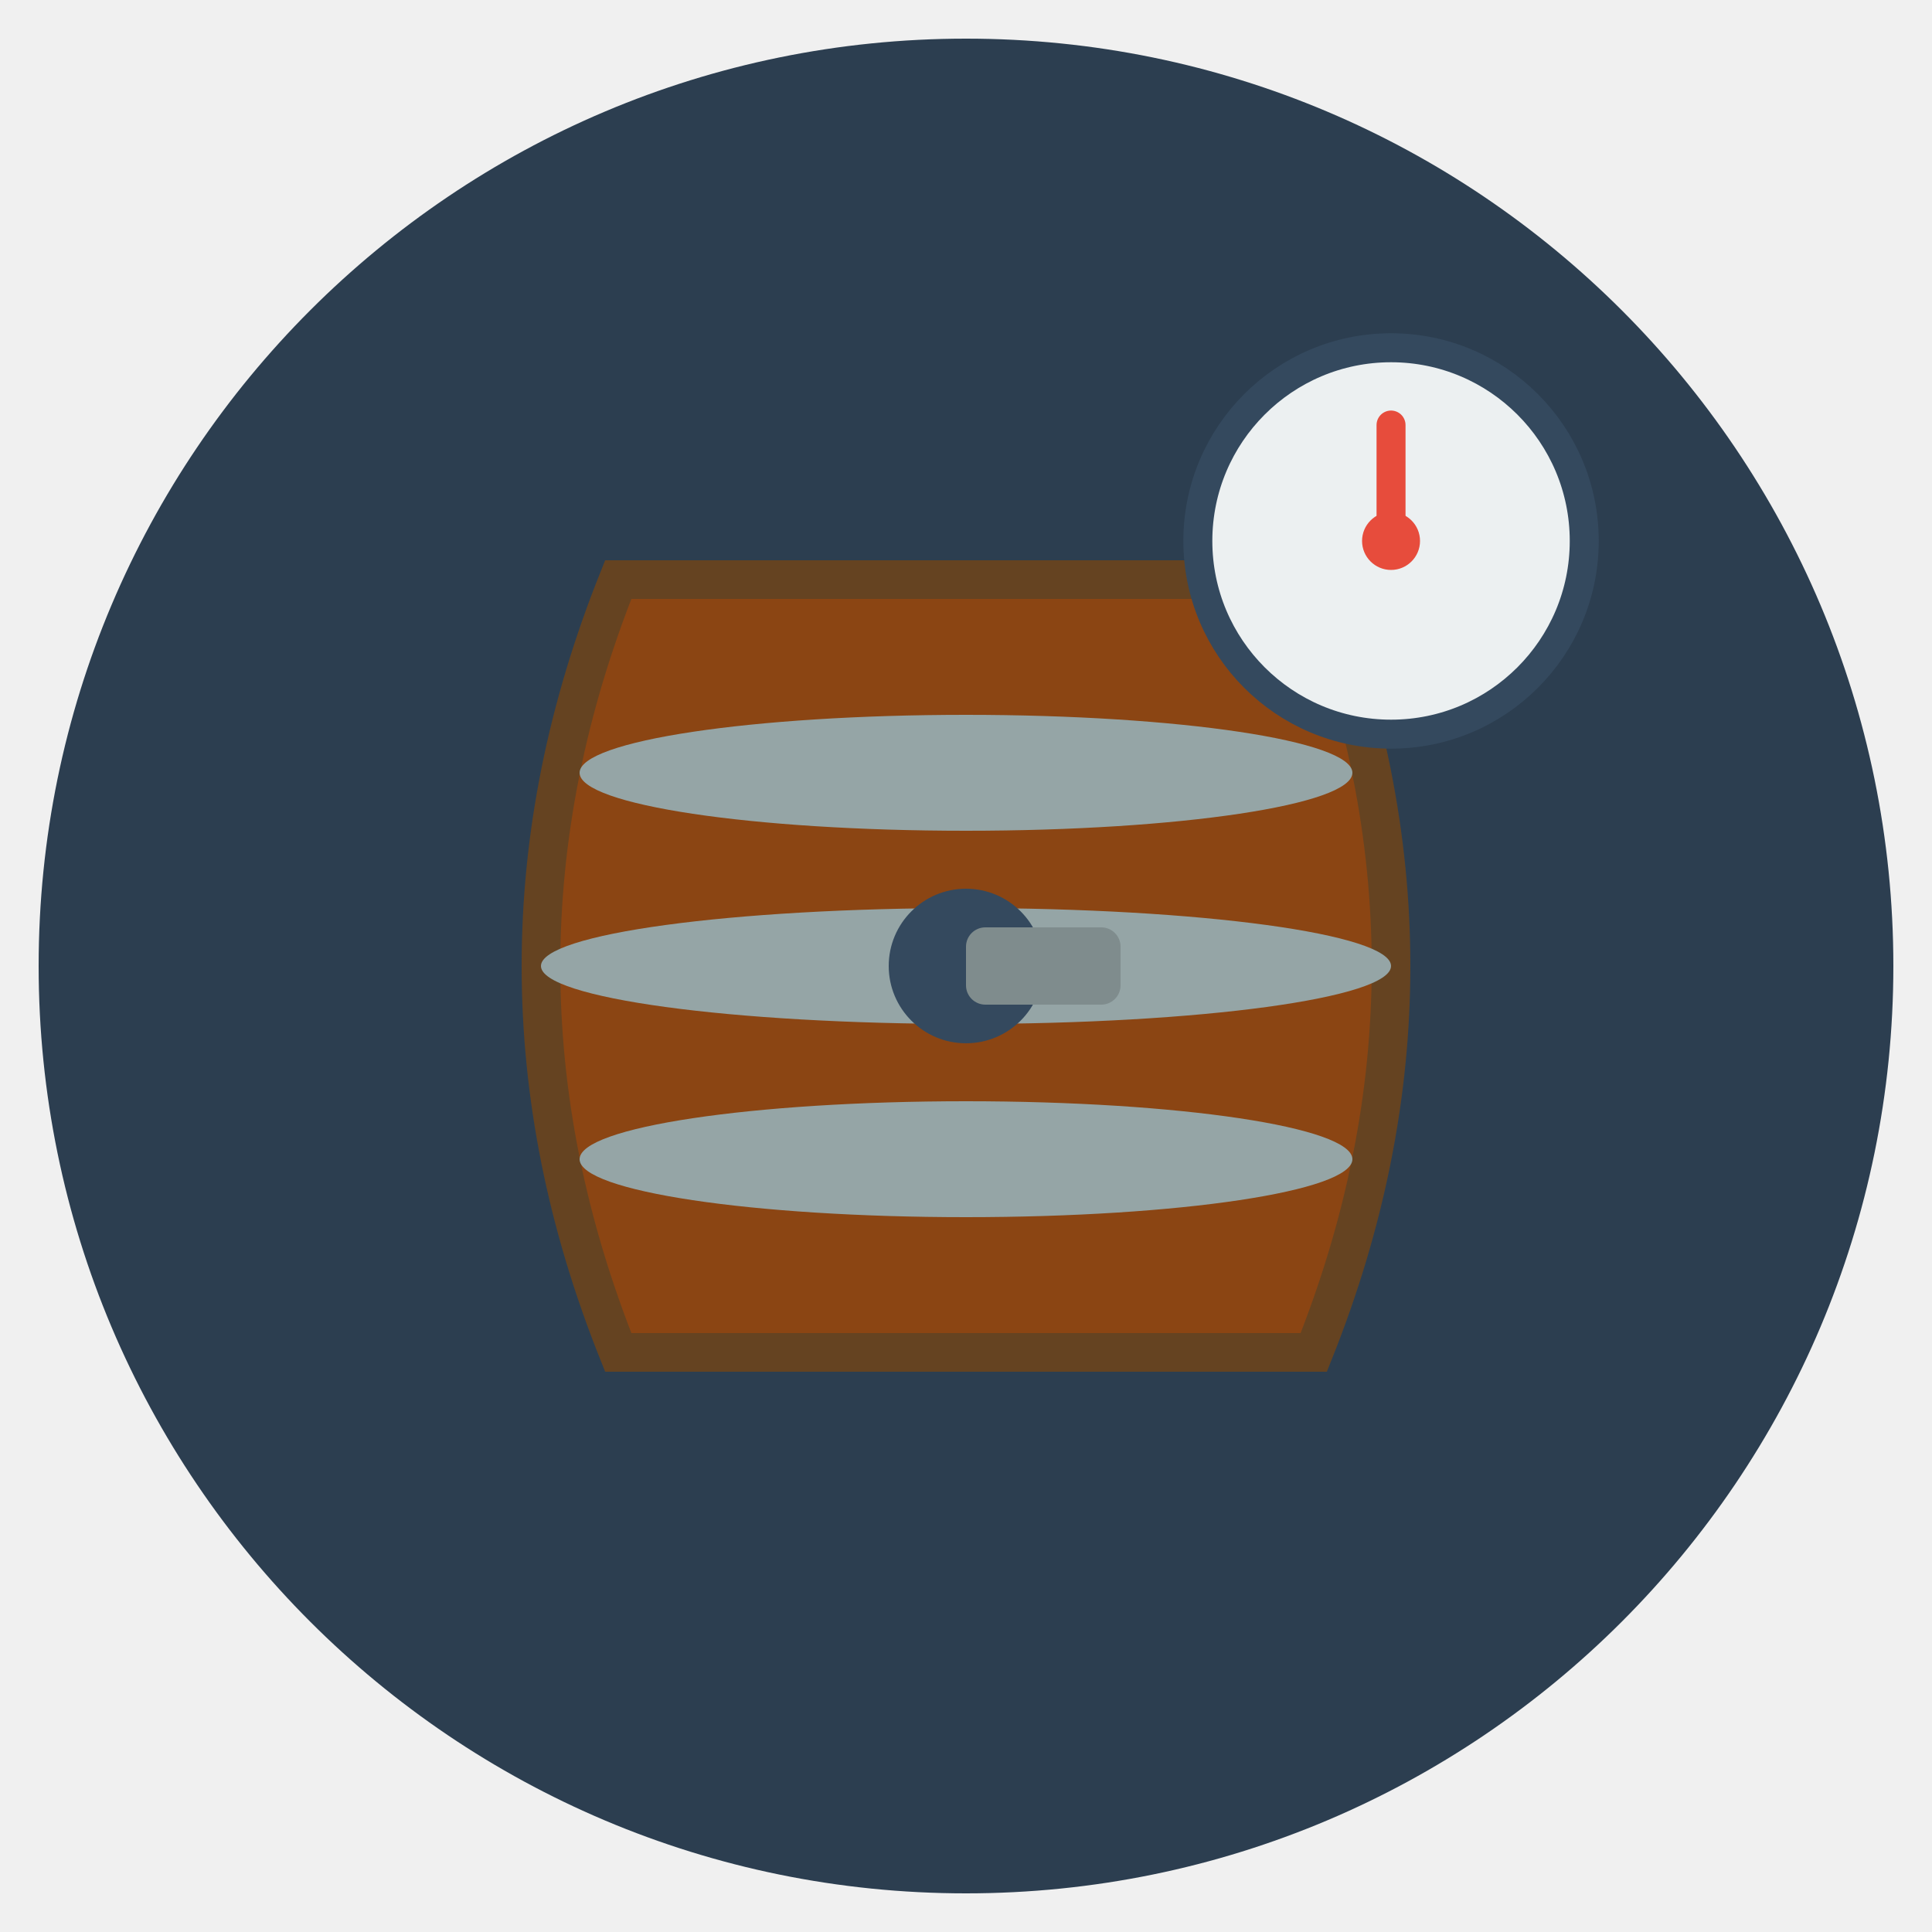
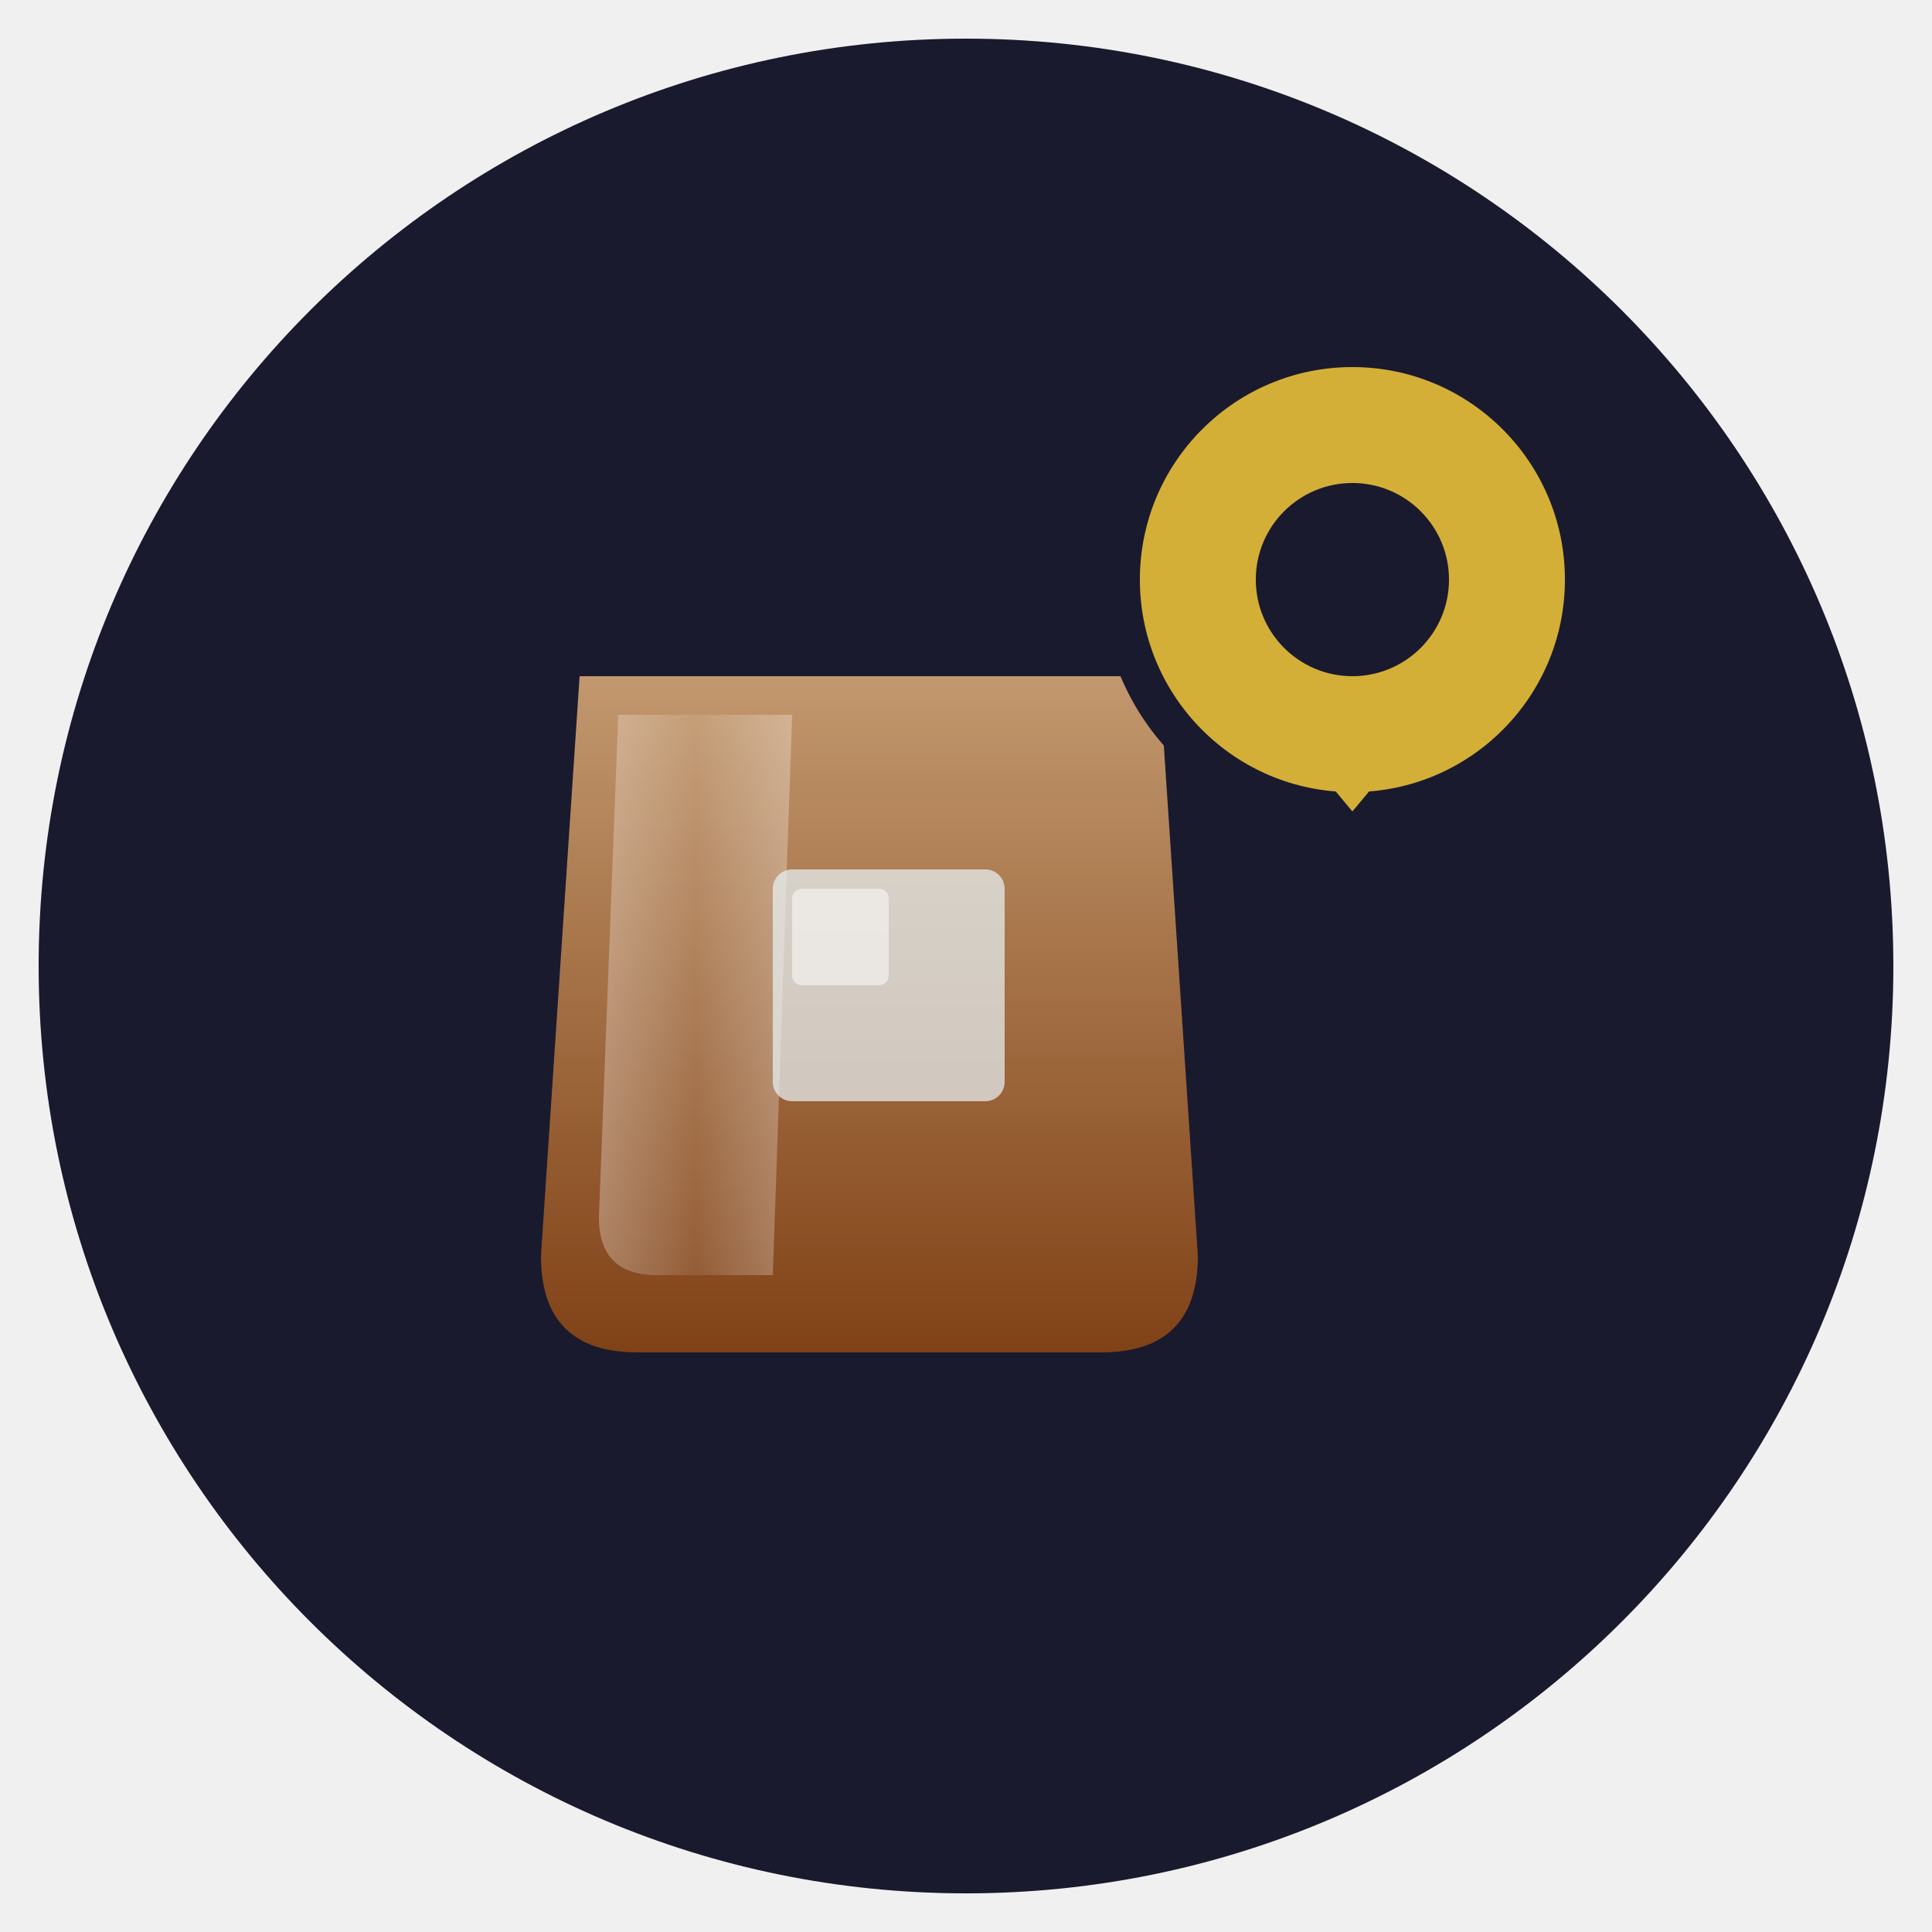
<svg xmlns="http://www.w3.org/2000/svg" viewBox="0 0 100 100">
-   <circle cx="50" cy="50" r="48" fill="#2c3e50" />
-   <path d="M 32 30 Q 28 40, 28 50 Q 28 60, 32 70 L 68 70 Q 72 60, 72 50 Q 72 40, 68 30 Z" fill="#8b4513" stroke="#654321" stroke-width="2" />
-   <ellipse cx="50" cy="40" rx="20" ry="3" fill="#95a5a6" />
-   <ellipse cx="50" cy="50" rx="22" ry="3" fill="#95a5a6" />
-   <ellipse cx="50" cy="60" rx="20" ry="3" fill="#95a5a6" />
-   <circle cx="50" cy="50" r="4" fill="#34495e" />
-   <rect x="50" y="48" width="8" height="4" rx="1" fill="#7f8c8d" />
-   <circle cx="72" cy="28" r="10" fill="#ecf0f1" stroke="#34495e" stroke-width="1.5" />
-   <line x1="72" y1="28" x2="72" y2="22" stroke="#e74c3c" stroke-width="1.5" stroke-linecap="round" />
-   <circle cx="72" cy="28" r="1.5" fill="#e74c3c" />
+   <defs>
+     <linearGradient id="bourbonGradient" x1="0%" y1="0%" x2="0%" y2="100%">
+       <stop offset="0%" style="stop-color:#D4A574;stop-opacity:1" />
+       <stop offset="100%" style="stop-color:#8B4513;stop-opacity:1" />
+     </linearGradient>
+     <linearGradient id="glassGradient" x1="0%" y1="0%" x2="100%" y2="0%">
+       <stop offset="0%" style="stop-color:#FFF;stop-opacity:0.3" />
+       <stop offset="50%" style="stop-color:#FFF;stop-opacity:0.1" />
+       <stop offset="100%" style="stop-color:#FFF;stop-opacity:0.3" />
+     </linearGradient>
+   </defs>
+   <circle cx="50" cy="50" r="48" fill="#1a1a2e" />
+   <path d="M 30 35 L 28 65 Q 28 70, 33 70 L 57 70 Q 62 70, 62 65 L 60 35 Z" fill="url(#bourbonGradient)" opacity="0.9" />
+   <path d="M 32 37 L 31 63 Q 31 66, 34 66 L 40 66 L 41 37 Z" fill="url(#glassGradient)" />
+   <rect x="40" y="45" width="12" height="12" rx="1" fill="#E8F4F8" opacity="0.7" />
+   <rect x="41" y="46" width="5" height="5" rx="0.5" fill="#FFF" opacity="0.5" />
+   <circle cx="70" cy="30" r="12" fill="#D4AF37" stroke="#1a1a2e" stroke-width="2" />
+   <circle cx="70" cy="30" r="5" fill="#1a1a2e" />
+   <path d="M 70 42 L 65 36 L 75 36 Z" fill="#D4AF37" />
</svg>
